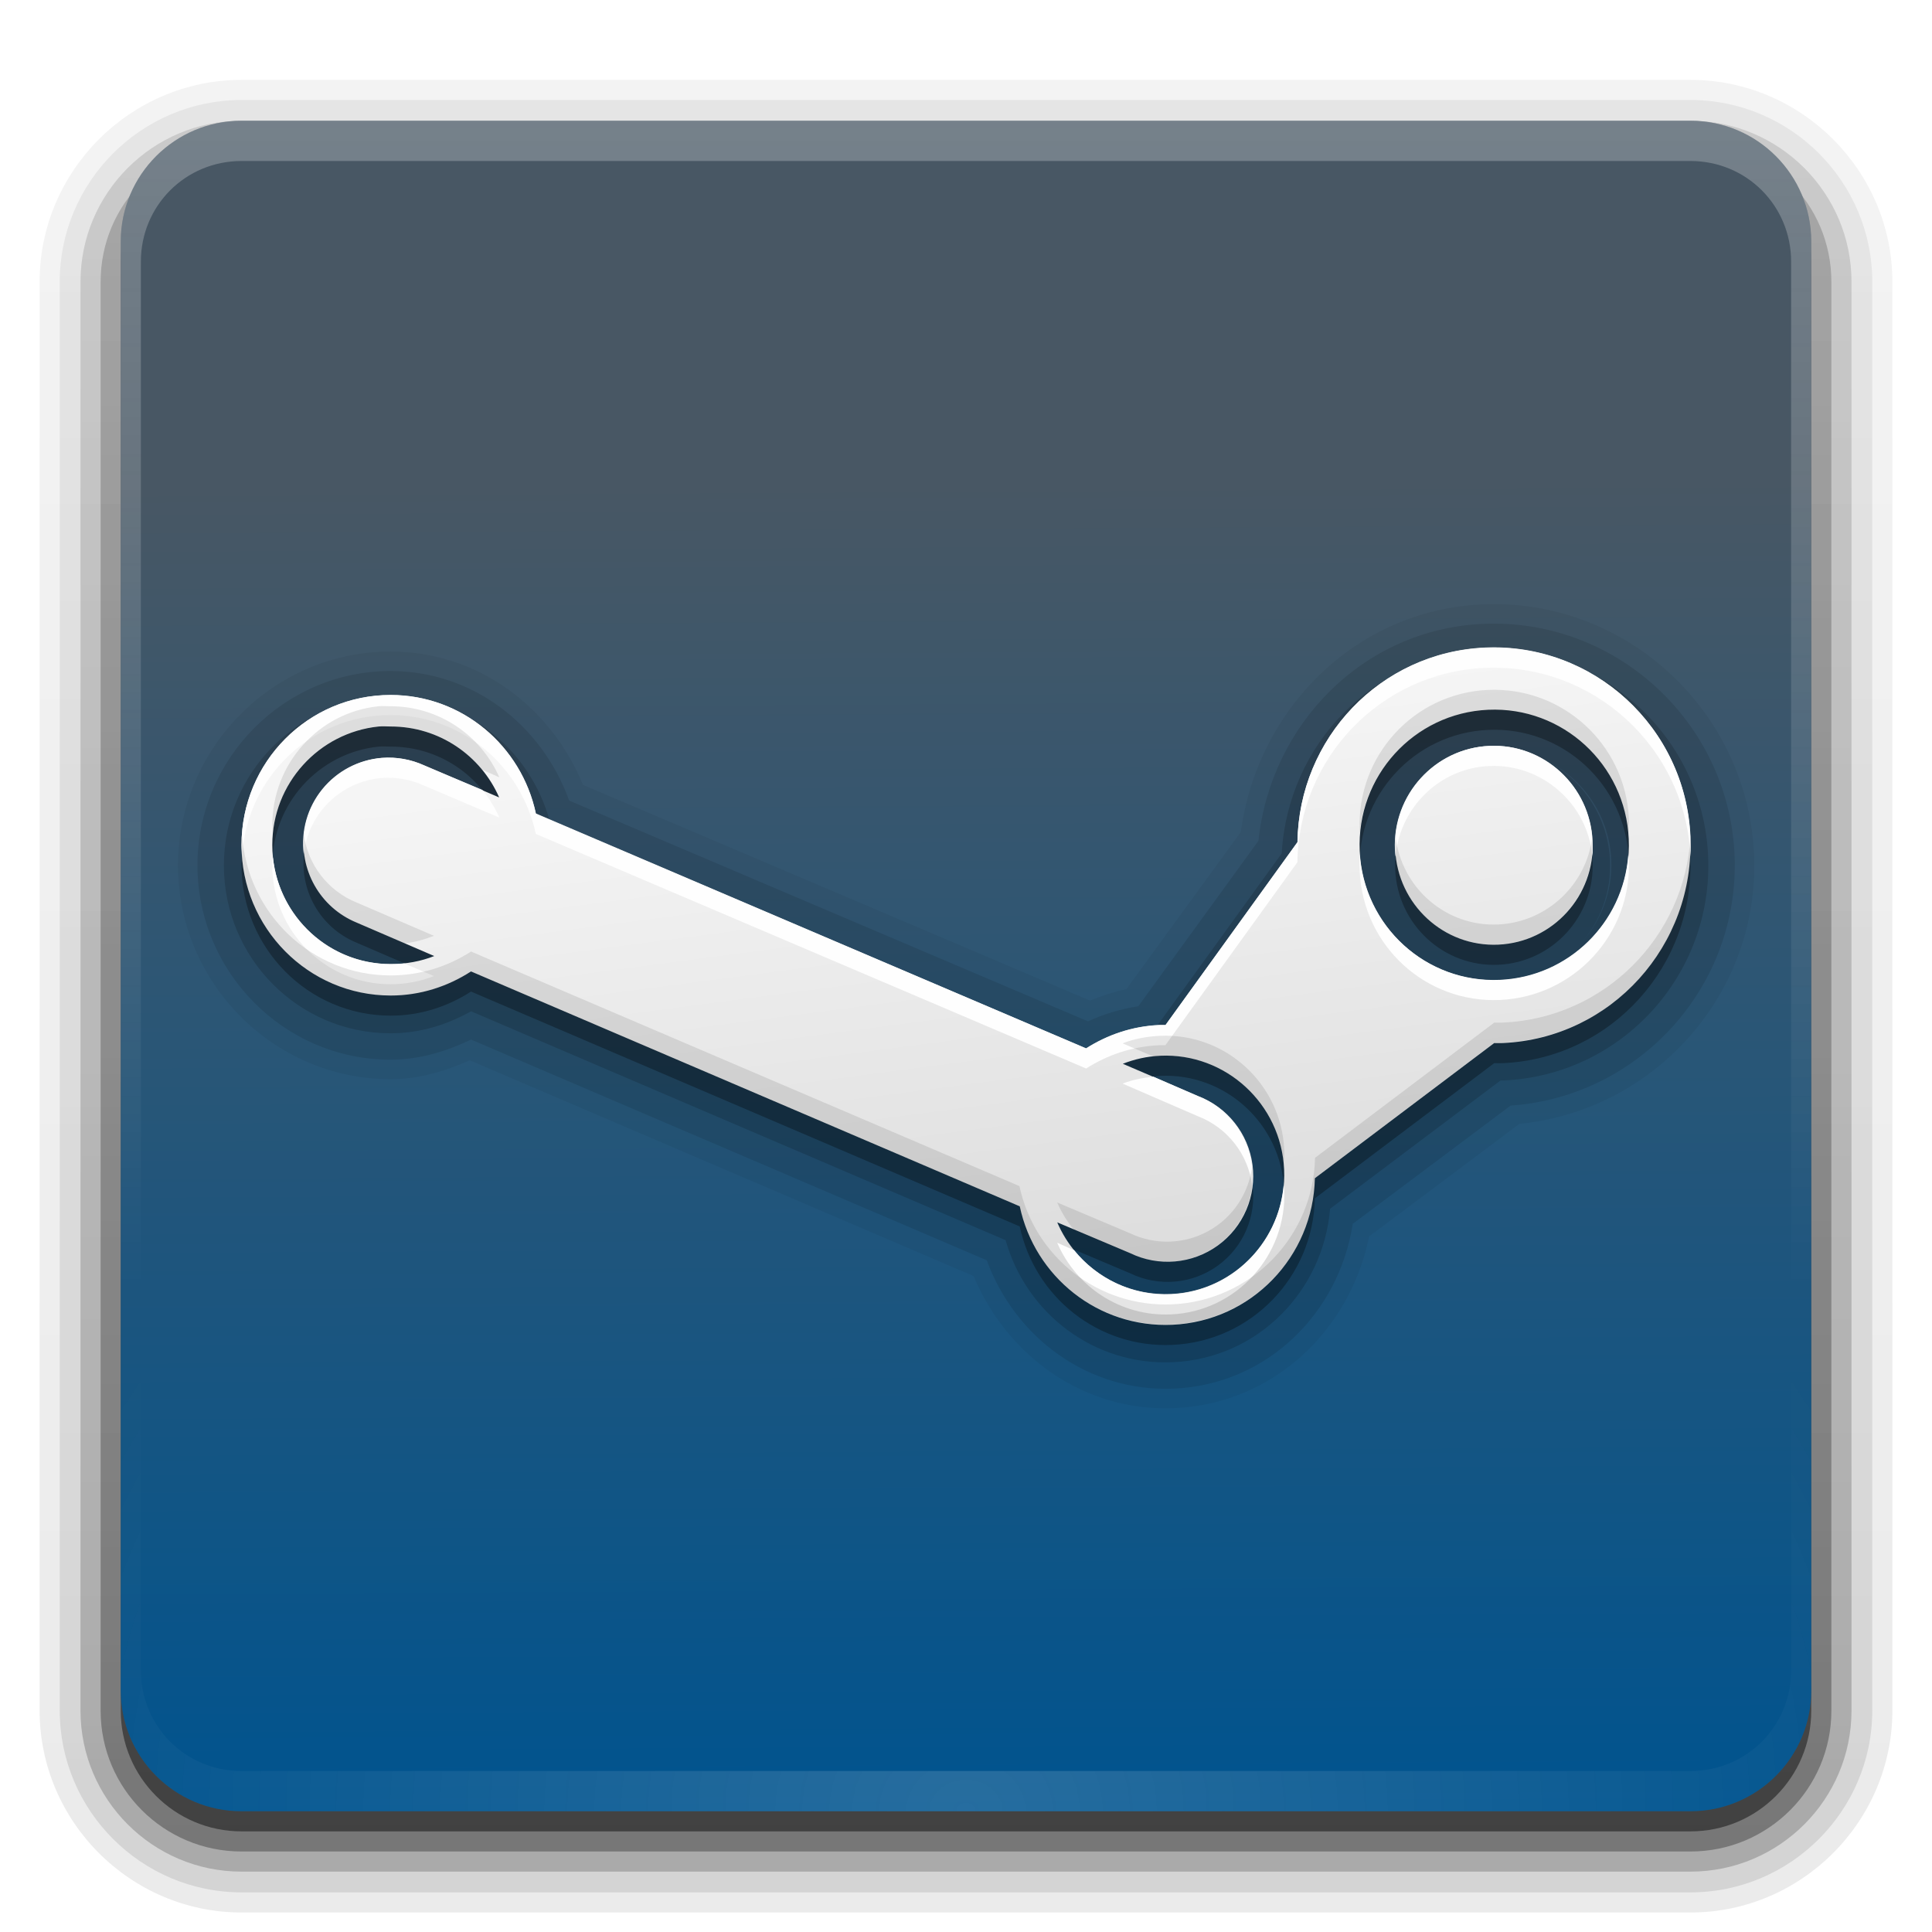
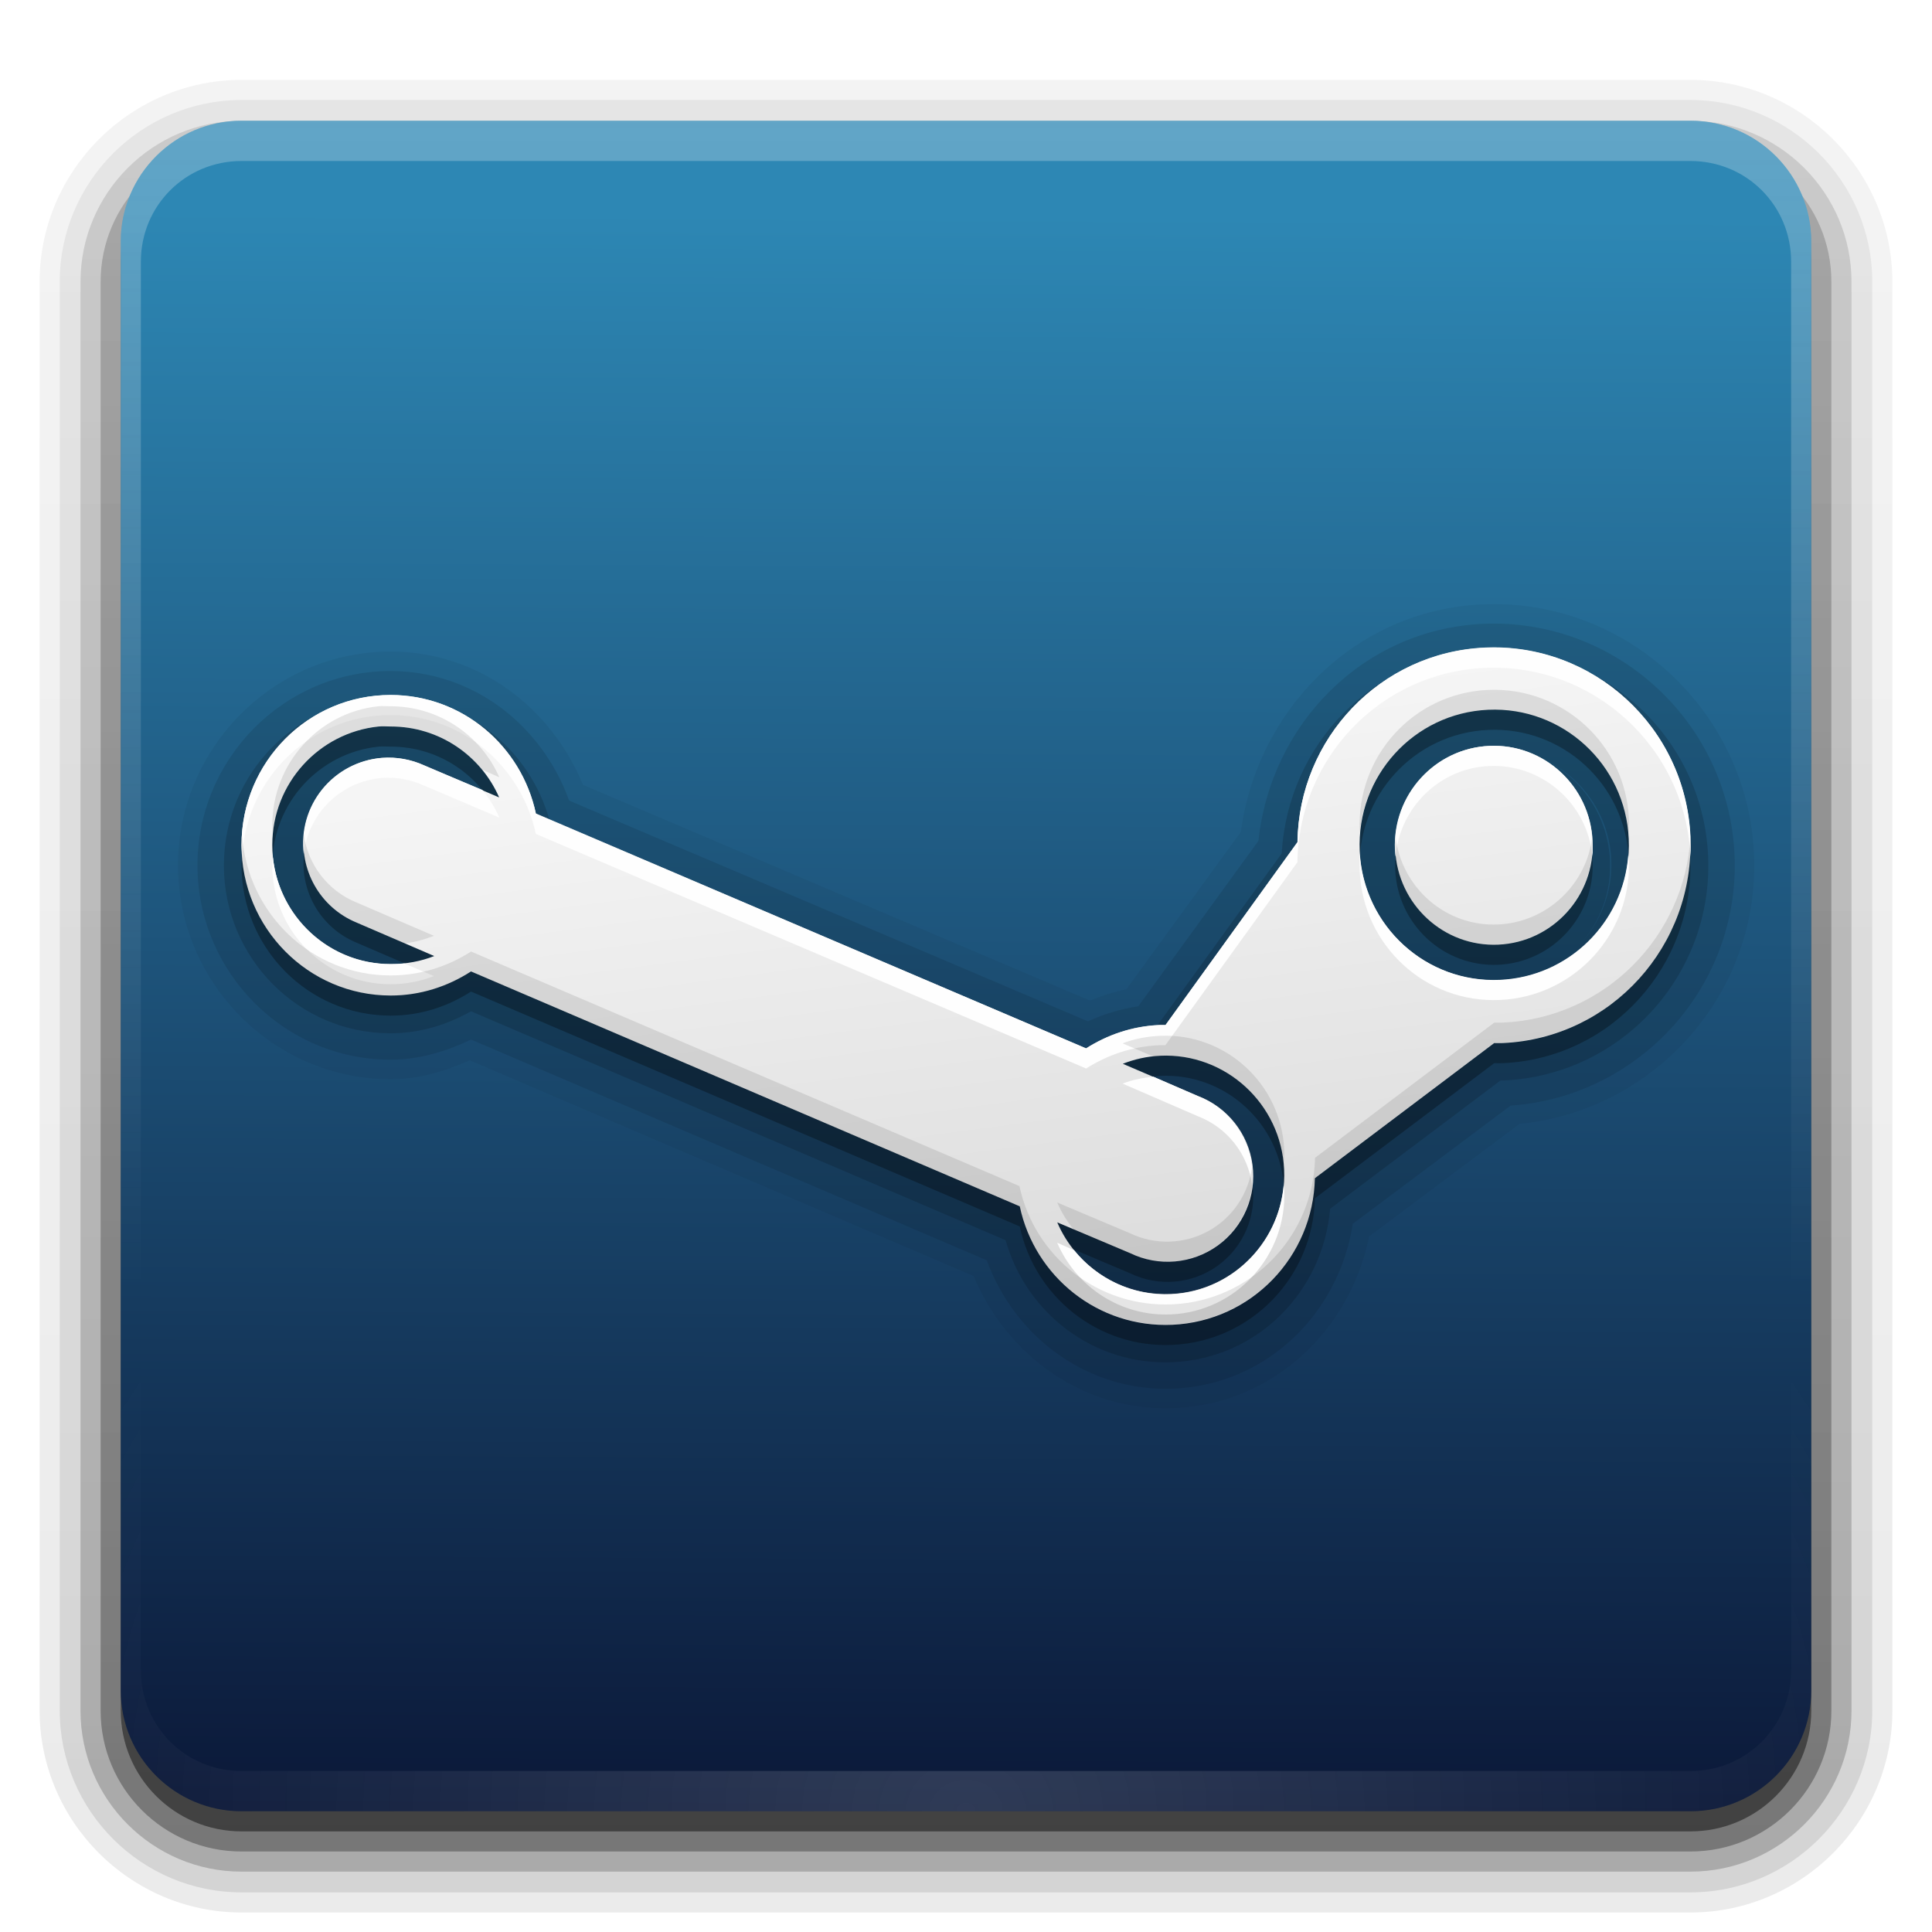
<svg xmlns="http://www.w3.org/2000/svg" xmlns:xlink="http://www.w3.org/1999/xlink" version="1.0" width="96" height="96" id="svg2408" style="enable-background:new">
  <defs id="defs2410">
    <linearGradient x1="45.448" y1="92.54" x2="45.448" y2="7.017" id="ButtonShadow" gradientUnits="userSpaceOnUse" gradientTransform="scale(1.005865,0.994169)">
      <stop id="stop3750" style="stop-color:#000000;stop-opacity:1" offset="0" />
      <stop id="stop3752" style="stop-color:#000000;stop-opacity:0.588" offset="1" />
    </linearGradient>
    <linearGradient id="linearGradient3737">
      <stop id="stop3739" style="stop-color:#fefefe;stop-opacity:1" offset="0" />
      <stop id="stop3741" style="stop-color:#fefefe;stop-opacity:0" offset="1" />
    </linearGradient>
    <filter color-interpolation-filters="sRGB" id="filter3174">
      <feGaussianBlur id="feGaussianBlur3176" stdDeviation="1.71" />
    </filter>
    <linearGradient x1="36.357" y1="6" x2="36.357" y2="63.893" id="linearGradient3188" xlink:href="#linearGradient3737" gradientUnits="userSpaceOnUse" />
    <filter x="-0.192" y="-0.192" width="1.384" height="1.384" color-interpolation-filters="sRGB" id="filter3794">
      <feGaussianBlur id="feGaussianBlur3796" stdDeviation="5.28" />
    </filter>
    <linearGradient x1="48" y1="20.221" x2="48" y2="138.661" id="linearGradient3613" xlink:href="#linearGradient3737" gradientUnits="userSpaceOnUse" />
    <radialGradient cx="48" cy="90.172" r="42" fx="48" fy="90.172" id="radialGradient3619" xlink:href="#linearGradient3737" gradientUnits="userSpaceOnUse" gradientTransform="matrix(1.157313,0,0,0.9959077,-7.551021,0.1971319)" />
    <clipPath id="clipPath3613">
      <rect width="84" height="84" rx="6" ry="6" x="6" y="6" id="rect3615" style="fill:#fefefe;fill-opacity:1;fill-rule:nonzero;stroke:none" />
    </clipPath>
    <linearGradient x1="45.448" y1="92.54" x2="45.448" y2="7.017" id="ButtonShadow-0" gradientUnits="userSpaceOnUse" gradientTransform="matrix(1.005865,0,0,0.994169,100,0)">
      <stop id="stop3750-8" style="stop-color:#000000;stop-opacity:1" offset="0" />
      <stop id="stop3752-5" style="stop-color:#000000;stop-opacity:0.588" offset="1" />
    </linearGradient>
    <linearGradient x1="32.251" y1="6.132" x2="32.251" y2="90.239" id="linearGradient3780" xlink:href="#ButtonShadow-0" gradientUnits="userSpaceOnUse" gradientTransform="matrix(1.02381,0,0,1.011905,-1.142857,-98.07143)" />
    <linearGradient x1="32.251" y1="6.132" x2="32.251" y2="90.239" id="linearGradient3772" xlink:href="#ButtonShadow-0" gradientUnits="userSpaceOnUse" gradientTransform="matrix(1.02381,0,0,1.011905,-1.142857,-98.07143)" />
    <linearGradient x1="32.251" y1="6.132" x2="32.251" y2="90.239" id="linearGradient3725" xlink:href="#ButtonShadow-0" gradientUnits="userSpaceOnUse" gradientTransform="matrix(1.02381,0,0,1.011905,-1.142857,-98.07143)" />
    <linearGradient x1="32.251" y1="6.132" x2="32.251" y2="90.239" id="linearGradient3721" xlink:href="#ButtonShadow-0" gradientUnits="userSpaceOnUse" gradientTransform="translate(0,-97)" />
    <linearGradient x1="32.251" y1="6.132" x2="32.251" y2="90.239" id="linearGradient3026" xlink:href="#ButtonShadow-0" gradientUnits="userSpaceOnUse" gradientTransform="matrix(1.02381,0,0,1.011905,-1.142857,-98.07143)" />
    <linearGradient id="linearGradient3700-7">
-       <stop id="stop3702-2" style="stop-color:#00548f;stop-opacity:1" offset="0" />
-       <stop id="stop3704-7" style="stop-color:#485764;stop-opacity:1" offset="1" />
+       <stop id="stop3702-2" style="stop-color:#0b1838;stop-opacity:1" offset="0" />
+       <stop id="stop3704-7" style="stop-color:#2d87b4;stop-opacity:1" offset="1" />
    </linearGradient>
-     <linearGradient x1="48" y1="90" x2="47.625" y2="23.983" id="linearGradient4103" xlink:href="#linearGradient3700-7" gradientUnits="userSpaceOnUse" />
+     <linearGradient x1="48" y1="90" x2="48.395" y2="10.648" id="linearGradient4103" xlink:href="#linearGradient3700-7" gradientUnits="userSpaceOnUse" />
    <clipPath id="clipPath4066">
      <rect width="84" height="38" rx="6" ry="6" x="6" y="48" id="rect4068" style="opacity:0.5;color:#000000;fill:#ff00ff;fill-opacity:1;fill-rule:nonzero;stroke:none;stroke-width:8;marker:none;visibility:visible;display:inline;overflow:visible;enable-background:accumulate" />
    </clipPath>
    <linearGradient x1="29" y1="86" x2="29" y2="70" id="linearGradient4081-2" xlink:href="#linearGradient4075-2" gradientUnits="userSpaceOnUse" />
    <linearGradient id="linearGradient4075-2">
      <stop id="stop4077-6" style="stop-color:#ffdf60;stop-opacity:1" offset="0" />
      <stop id="stop4079-1" style="stop-color:#ffd917;stop-opacity:1" offset="1" />
    </linearGradient>
    <filter color-interpolation-filters="sRGB" id="filter3864">
      <feBlend in2="BackgroundImage" mode="multiply" id="feBlend3866" />
    </filter>
    <clipPath id="clipPath3880">
      <rect width="84" height="84" rx="6" ry="6" x="6" y="6" id="rect3882" style="fill:#ff00ff;fill-opacity:1;fill-rule:nonzero;stroke:none" />
    </clipPath>
    <linearGradient x1="41.145" y1="33.264" x2="44.619" y2="59.651" id="linearGradient3968" xlink:href="#linearGradient3962" gradientUnits="userSpaceOnUse" gradientTransform="matrix(1.064053,0,0,1.064053,-3.362268,-2.216168)" />
    <linearGradient id="linearGradient3962">
      <stop id="stop3964" style="stop-color:#f5f5f5;stop-opacity:1" offset="0" />
      <stop id="stop3966" style="stop-color:#dcdcdc;stop-opacity:1" offset="1" />
    </linearGradient>
  </defs>
  <g id="layer2" style="display:none">
    <rect width="86" height="85" rx="6" ry="6" x="5" y="7" id="rect3745" style="opacity:0.9;fill:url(#ButtonShadow);fill-opacity:1;fill-rule:nonzero;stroke:none;filter:url(#filter3174)" />
  </g>
  <g id="layer3">
    <path d="m 12,-95.031 c -5.511,0 -10.031,4.52 -10.031,10.031 l 0,71 c 0,5.511 4.52,10.031 10.031,10.031 l 72,0 c 5.511,0 10.031,-4.52 10.031,-10.031 l 0,-71 c 0,-5.511 -4.52,-10.031 -10.031,-10.031 l -72,0 z" transform="scale(1,-1)" id="path3786" style="opacity:0.08;fill:url(#linearGradient3026);fill-opacity:1;fill-rule:nonzero;stroke:none;display:inline" />
    <path d="m 12,-94.031 c -4.972,0 -9.031,4.06 -9.031,9.031 l 0,71 c 0,4.972 4.06,9.031 9.031,9.031 l 72,0 c 4.972,0 9.031,-4.06 9.031,-9.031 l 0,-71 c 0,-4.972 -4.06,-9.031 -9.031,-9.031 l -72,0 z" transform="scale(1,-1)" id="path3778" style="opacity:0.1;fill:url(#linearGradient3780);fill-opacity:1;fill-rule:nonzero;stroke:none;display:inline" />
    <path d="m 12,-93 c -4.409,0 -8,3.591 -8,8 l 0,71 c 0,4.409 3.591,8 8,8 l 72,0 c 4.409,0 8,-3.591 8,-8 l 0,-71 c 0,-4.409 -3.591,-8 -8,-8 l -72,0 z" transform="scale(1,-1)" id="path3770" style="opacity:0.2;fill:url(#linearGradient3772);fill-opacity:1;fill-rule:nonzero;stroke:none;display:inline" />
    <rect width="86" height="85" rx="7" ry="7" x="5" y="-92" transform="scale(1,-1)" id="rect3723" style="opacity:0.3;fill:url(#linearGradient3725);fill-opacity:1;fill-rule:nonzero;stroke:none;display:inline" />
    <rect width="84" height="84" rx="6" ry="6" x="6" y="-91" transform="scale(1,-1)" id="rect3716" style="opacity:0.45;fill:url(#linearGradient3721);fill-opacity:1;fill-rule:nonzero;stroke:none;display:inline" />
  </g>
  <g id="layer1">
    <rect width="84" height="84" rx="6" ry="6" x="6" y="6" id="rect2419" style="fill:url(#linearGradient4103);fill-opacity:1;fill-rule:nonzero;stroke:none" />
    <path d="M 12,6 C 8.676,6 6,8.676 6,12 l 0,2 0,68 0,2 c 0,0.335 0.041,0.651 0.094,0.969 0.049,0.296 0.097,0.597 0.188,0.875 0.01,0.03 0.021,0.064 0.031,0.094 0.099,0.288 0.235,0.547 0.375,0.812 0.145,0.274 0.316,0.536 0.5,0.781 0.184,0.246 0.374,0.473 0.594,0.688 0.44,0.428 0.943,0.815 1.5,1.094 0.279,0.14 0.573,0.247 0.875,0.344 -0.256,-0.1 -0.487,-0.236 -0.719,-0.375 -0.007,-0.004 -0.024,0.004 -0.031,0 -0.032,-0.019 -0.062,-0.043 -0.094,-0.062 -0.12,-0.077 -0.231,-0.164 -0.344,-0.25 -0.106,-0.081 -0.213,-0.161 -0.312,-0.25 C 8.478,88.557 8.309,88.373 8.156,88.188 8.049,88.057 7.938,87.922 7.844,87.781 7.819,87.743 7.805,87.695 7.781,87.656 7.716,87.553 7.651,87.452 7.594,87.344 7.493,87.149 7.388,86.928 7.312,86.719 7.305,86.697 7.289,86.678 7.281,86.656 7.249,86.564 7.245,86.469 7.219,86.375 7.188,86.268 7.148,86.172 7.125,86.062 7.052,85.721 7,85.364 7,85 L 7,83 7,15 7,13 C 7,10.218 9.218,8 12,8 l 2,0 68,0 2,0 c 2.782,0 5,2.218 5,5 l 0,2 0,68 0,2 c 0,0.364 -0.052,0.721 -0.125,1.062 -0.044,0.207 -0.088,0.398 -0.156,0.594 -0.008,0.022 -0.023,0.041 -0.031,0.062 -0.063,0.174 -0.138,0.367 -0.219,0.531 -0.042,0.083 -0.079,0.17 -0.125,0.25 -0.055,0.097 -0.127,0.188 -0.188,0.281 -0.094,0.141 -0.205,0.276 -0.312,0.406 -0.143,0.174 -0.303,0.347 -0.469,0.5 -0.011,0.01 -0.02,0.021 -0.031,0.031 -0.138,0.126 -0.285,0.234 -0.438,0.344 -0.103,0.073 -0.204,0.153 -0.312,0.219 -0.007,0.004 -0.024,-0.004 -0.031,0 -0.232,0.139 -0.463,0.275 -0.719,0.375 0.302,-0.097 0.596,-0.204 0.875,-0.344 0.557,-0.279 1.06,-0.666 1.5,-1.094 0.22,-0.214 0.409,-0.442 0.594,-0.688 0.184,-0.246 0.355,-0.508 0.5,-0.781 0.14,-0.265 0.276,-0.525 0.375,-0.812 0.01,-0.031 0.021,-0.063 0.031,-0.094 0.09,-0.278 0.139,-0.579 0.188,-0.875 C 89.959,84.651 90,84.335 90,84 l 0,-2 0,-68 0,-2 C 90,8.676 87.324,6 84,6 L 12,6 z" id="rect3728" style="opacity:0.25;fill:url(#linearGradient3188);fill-opacity:1;fill-rule:nonzero;stroke:none" />
    <path d="M 12,90 C 8.676,90 6,87.324 6,84 L 6,82 6,14 6,12 c 0,-0.335 0.041,-0.651 0.094,-0.969 0.049,-0.296 0.097,-0.597 0.188,-0.875 C 6.291,10.126 6.302,10.093 6.312,10.062 6.411,9.775 6.547,9.515 6.688,9.25 6.832,8.976 7.003,8.714 7.188,8.469 7.372,8.223 7.561,7.995 7.781,7.781 8.221,7.353 8.724,6.967 9.281,6.688 9.56,6.548 9.855,6.441 10.156,6.344 9.9,6.444 9.67,6.58 9.438,6.719 c -0.007,0.004 -0.024,-0.004 -0.031,0 -0.032,0.019 -0.062,0.043 -0.094,0.062 -0.12,0.077 -0.231,0.164 -0.344,0.25 -0.106,0.081 -0.213,0.161 -0.312,0.25 C 8.478,7.443 8.309,7.627 8.156,7.812 8.049,7.943 7.938,8.078 7.844,8.219 7.819,8.257 7.805,8.305 7.781,8.344 7.716,8.447 7.651,8.548 7.594,8.656 7.493,8.851 7.388,9.072 7.312,9.281 7.305,9.303 7.289,9.322 7.281,9.344 7.249,9.436 7.245,9.531 7.219,9.625 7.188,9.732 7.148,9.828 7.125,9.938 7.052,10.279 7,10.636 7,11 l 0,2 0,68 0,2 c 0,2.782 2.218,5 5,5 l 2,0 68,0 2,0 c 2.782,0 5,-2.218 5,-5 l 0,-2 0,-68 0,-2 C 89,10.636 88.948,10.279 88.875,9.938 88.831,9.731 88.787,9.54 88.719,9.344 88.711,9.322 88.695,9.303 88.688,9.281 88.625,9.108 88.549,8.914 88.469,8.75 88.427,8.667 88.39,8.58 88.344,8.5 88.289,8.403 88.217,8.312 88.156,8.219 88.062,8.078 87.951,7.943 87.844,7.812 87.701,7.638 87.541,7.466 87.375,7.312 87.364,7.302 87.355,7.291 87.344,7.281 87.205,7.156 87.059,7.047 86.906,6.938 86.804,6.864 86.702,6.784 86.594,6.719 c -0.007,-0.004 -0.024,0.004 -0.031,0 -0.232,-0.139 -0.463,-0.275 -0.719,-0.375 0.302,0.097 0.596,0.204 0.875,0.344 0.557,0.279 1.06,0.666 1.5,1.094 0.22,0.214 0.409,0.442 0.594,0.688 0.184,0.246 0.355,0.508 0.5,0.781 0.14,0.265 0.276,0.525 0.375,0.812 0.01,0.031 0.021,0.063 0.031,0.094 0.09,0.278 0.139,0.579 0.188,0.875 C 89.959,11.349 90,11.665 90,12 l 0,2 0,68 0,2 c 0,3.324 -2.676,6 -6,6 l -72,0 z" id="path3615" style="opacity:0.15;fill:url(#radialGradient3619);fill-opacity:1.0;fill-rule:nonzero;stroke:none" />
  </g>
  <g id="layer4" style="opacity:0.8;display:inline;filter:url(#filter3864)" />
  <g id="layer5" style="display:none">
    <rect width="66" height="66" rx="12" ry="12" x="15" y="15" clip-path="url(#clipPath3613)" id="rect3171" style="opacity:0.1;fill:url(#linearGradient3613);fill-opacity:1;fill-rule:nonzero;stroke:#fefefe;stroke-width:0.5;stroke-linecap:round;stroke-linejoin:miter;stroke-miterlimit:4;stroke-opacity:1;stroke-dasharray:none;stroke-dashoffset:0;filter:url(#filter3794)" />
  </g>
  <g id="layer6" style="display:inline" transform="translate(0,4)">
    <path d="m 73.656,24.031 c -6.334,0.284 -11.192,5.246 -12,11.312 l -5.688,7.812 c -0.632,0.127 -1.23,0.329 -1.812,0.562 L 28.969,33 c -1.565,-3.813 -5.158,-6.625 -9.562,-6.625 -5.828,0 -10.562,4.801 -10.562,10.625 0,5.824 4.734,10.625 10.562,10.625 1.462,0 2.754,-0.421 3.938,-0.938 L 48.375,57.406 c 1.661,3.951 5.47,6.766 10,6.562 4.933,-0.221 8.725,-3.91 9.656,-8.531 L 75.5,49.844 c 6.768,-0.675 11.966,-6.517 11.656,-13.406 -0.32,-7.131 -6.384,-12.726 -13.5,-12.406 z" transform="translate(0,2)" id="path4002" style="color:#000000;display:inline;overflow:visible;visibility:visible;opacity:0.05;fill:#000000;fill-opacity:1;fill-rule:nonzero;stroke:none;stroke-width:1.5;marker:none;enable-background:accumulate" />
    <path d="M 73.688,25 C 67.718,25.268 63.142,30 62.531,35.781 L 56.562,44 c -0.893,0.14 -1.721,0.389 -2.5,0.75 L 28.281,33.781 c -1.326,-3.693 -4.724,-6.438 -8.875,-6.438 -5.294,0 -9.594,4.359 -9.594,9.656 0,5.297 4.3,9.656 9.594,9.656 1.458,0 2.795,-0.424 4,-1 l 25.625,10.969 c 1.404,3.832 5.041,6.567 9.312,6.375 4.635,-0.208 8.193,-3.76 8.875,-8.188 l 7.844,-5.875 C 81.499,48.488 86.479,42.968 86.188,36.469 85.891,29.865 80.272,24.704 73.688,25 Z" transform="translate(0,2)" id="path3998" style="color:#000000;display:inline;overflow:visible;visibility:visible;opacity:0.1;fill:#000000;fill-opacity:1;fill-rule:nonzero;stroke:none;stroke-width:1.5;marker:none;enable-background:accumulate" />
    <path d="m 73.75,26.312 c -5.504,0.247 -9.759,4.683 -10.062,10.094 l -6.281,8.688 c -1.255,0.082 -2.406,0.459 -3.438,1.031 L 27.312,34.781 c -0.975,-3.508 -4.1,-6.125 -7.906,-6.125 -4.581,0 -8.281,3.749 -8.281,8.344 0,4.595 3.7,8.344 8.281,8.344 1.463,0 2.807,-0.423 4,-1.094 l 26.562,11.375 c 1.028,3.641 4.395,6.238 8.312,6.062 4.208,-0.189 7.464,-3.515 7.812,-7.625 l 8.469,-6.375 c 0.058,-1.24e-4 0.09,0.003 0.156,0 C 80.591,47.424 85.14,42.427 84.875,36.531 84.61,30.632 79.623,26.049 73.75,26.312 Z m 0.219,4.844 c 0.792,-0.036 1.549,0.12 2.25,0.375 -0.706,-0.265 -1.452,-0.38 -2.25,-0.344 -0.797,0.036 -1.571,0.236 -2.25,0.562 -0.679,0.327 -1.28,0.761 -1.781,1.312 0.493,-0.546 1.109,-0.987 1.781,-1.312 0.691,-0.335 1.431,-0.557 2.25,-0.594 z m 2.281,0.375 c 2.126,0.786 3.704,2.762 3.812,5.188 0.073,1.625 -0.545,3.12 -1.562,4.219 1.002,-1.102 1.572,-2.588 1.5,-4.188 -0.107,-2.389 -1.646,-4.417 -3.75,-5.219 z" transform="translate(0,2)" id="path3994" style="color:#000000;display:inline;overflow:visible;visibility:visible;opacity:0.15;fill:#000000;fill-opacity:1;fill-rule:nonzero;stroke:none;stroke-width:1.5;marker:none;enable-background:accumulate" />
    <path d="m 73.782,29.176 c -5.196,0.233 -9.24,4.514 -9.31,9.676 l -6.551,9.078 c -0.11,6.3e-5 -0.221,-0.005 -0.333,0 -1.339,0.06 -2.568,0.492 -3.624,1.164 L 26.631,37.422 C 25.913,34.06 22.977,31.537 19.415,31.537 15.317,31.537 12,34.864 12,38.985 c 0,4.121 3.317,7.482 7.415,7.482 1.47,0 2.838,-0.452 3.99,-1.197 l 27.266,11.671 c 0.743,3.502 3.905,6.051 7.581,5.886 3.927,-0.176 7.001,-3.387 7.083,-7.282 l 8.911,-6.717 c 0.145,-1.12e-4 0.286,0.007 0.432,0 5.392,-0.242 9.554,-4.853 9.31,-10.275 -0.243,-5.421 -4.816,-9.619 -10.208,-9.377 z m 0.166,3.092 c 3.692,-0.166 6.816,2.706 6.983,6.418 0.167,3.712 -2.693,6.85 -6.384,7.016 -3.692,0.166 -6.816,-2.706 -6.983,-6.418 -0.167,-3.712 2.693,-6.85 6.384,-7.016 z m -55.131,0.831 c 0.198,-0.02 0.396,0 0.599,0 2.41,0 4.477,1.446 5.387,3.525 l -3.724,-1.596 a 4.257,4.257 0 0 0 -2.095,-0.366 4.257,4.257 0 0 0 -1.264,8.18 l 3.857,1.663 c -0.667,0.264 -1.402,0.399 -2.161,0.399 -3.247,0 -5.886,-2.654 -5.886,-5.919 0,-3.061 2.322,-5.583 5.287,-5.886 z m 55.198,0.964 c -2.707,0.122 -4.811,2.432 -4.688,5.154 0.122,2.722 2.414,4.843 5.121,4.722 2.707,-0.122 4.811,-2.432 4.688,-5.154 -0.122,-2.722 -2.414,-4.843 -5.121,-4.722 z M 57.655,49.459 c 3.244,-0.146 6.005,2.391 6.152,5.653 0.146,3.262 -2.375,6.039 -5.62,6.185 -2.507,0.113 -4.715,-1.37 -5.653,-3.558 l 3.624,1.53 a 4.257,4.257 0 1 0 3.358,-7.814 l -3.724,-1.596 c 0.582,-0.229 1.202,-0.369 1.862,-0.399 z" id="path3988" style="color:#000000;display:inline;overflow:visible;visibility:visible;opacity:0.3;fill:#000000;fill-opacity:1;fill-rule:nonzero;stroke:none;stroke-width:1.5;marker:none;enable-background:accumulate" />
    <path d="m 73.782,28.176 c -5.196,0.233 -9.24,4.514 -9.31,9.676 l -6.551,9.078 c -0.11,6.3e-5 -0.221,-0.005 -0.333,0 -1.339,0.06 -2.568,0.492 -3.624,1.164 L 26.631,36.422 C 25.913,33.06 22.977,30.537 19.415,30.537 15.317,30.537 12,33.864 12,37.985 c 0,4.121 3.317,7.482 7.415,7.482 1.47,0 2.838,-0.452 3.99,-1.197 l 27.266,11.671 c 0.743,3.502 3.905,6.051 7.581,5.886 3.927,-0.176 7.001,-3.387 7.083,-7.282 l 8.911,-6.717 c 0.145,-1.12e-4 0.286,0.007 0.432,0 5.392,-0.242 9.554,-4.853 9.31,-10.275 -0.243,-5.421 -4.816,-9.619 -10.208,-9.377 z m 0.166,3.092 c 3.692,-0.166 6.816,2.706 6.983,6.418 0.167,3.712 -2.693,6.85 -6.384,7.016 -3.692,0.166 -6.816,-2.706 -6.983,-6.418 -0.167,-3.712 2.693,-6.85 6.384,-7.016 z m -55.131,0.831 c 0.198,-0.02 0.396,0 0.599,0 2.41,0 4.477,1.446 5.387,3.525 l -3.724,-1.596 a 4.257,4.257 0 0 0 -2.095,-0.366 4.257,4.257 0 0 0 -1.264,8.18 l 3.857,1.663 c -0.667,0.264 -1.402,0.399 -2.161,0.399 -3.247,0 -5.886,-2.654 -5.886,-5.919 0,-3.061 2.322,-5.583 5.287,-5.886 z m 55.198,0.964 c -2.707,0.122 -4.811,2.432 -4.688,5.154 0.122,2.722 2.414,4.843 5.121,4.722 2.707,-0.122 4.811,-2.432 4.688,-5.154 -0.122,-2.722 -2.414,-4.843 -5.121,-4.722 z M 57.655,48.459 c 3.244,-0.146 6.005,2.391 6.152,5.653 0.146,3.262 -2.375,6.039 -5.62,6.185 -2.507,0.113 -4.715,-1.37 -5.653,-3.558 l 3.624,1.53 a 4.257,4.257 0 1 0 3.358,-7.814 l -3.724,-1.596 c 0.582,-0.229 1.202,-0.369 1.862,-0.399 z" id="path3907" style="color:#000000;display:inline;overflow:visible;visibility:visible;fill:url(#linearGradient3968);fill-opacity:1;fill-rule:nonzero;stroke:none;stroke-width:1.5;marker:none;enable-background:accumulate" />
    <path d="m 73.781,28.188 c -5.196,0.233 -9.242,4.494 -9.312,9.656 l -6.562,9.094 c -0.11,6.3e-5 -0.201,-0.005 -0.312,0 -1.339,0.06 -2.569,0.484 -3.625,1.156 L 26.625,36.438 C 25.908,33.075 22.968,30.531 19.406,30.531 15.308,30.531 12,33.879 12,38 c 0,0.172 0.02,0.331 0.031,0.5 0.251,-3.891 3.441,-6.969 7.375,-6.969 3.561,0 6.501,2.544 7.219,5.906 l 27.344,11.656 c 1.056,-0.672 2.286,-1.096 3.625,-1.156 0.111,-0.005 0.202,6.3e-5 0.312,0 l 6.562,-9.094 c 0.07,-5.162 4.116,-9.423 9.312,-9.656 5.392,-0.242 9.975,3.954 10.219,9.375 0.018,-0.332 0.015,-0.661 0,-1 -0.243,-5.421 -4.827,-9.617 -10.219,-9.375 z M 74,33.063 c -2.707,0.122 -4.81,2.434 -4.688,5.156 0.005,0.116 0.018,0.23 0.031,0.344 0.213,-2.426 2.171,-4.388 4.656,-4.5 2.623,-0.118 4.877,1.869 5.125,4.469 0.026,-0.246 0.011,-0.495 0,-0.75 C 79.003,35.059 76.707,32.941 74,33.063 Z m -55.031,0.594 a 4.257,4.257 0 0 0 -3.875,4.781 4.257,4.257 0 0 1 3.875,-3.781 4.257,4.257 0 0 1 2.094,0.375 l 3.75,1.594 c -0.216,-0.493 -0.509,-0.964 -0.844,-1.375 l -2.906,-1.219 a 4.257,4.257 0 0 0 -2.094,-0.375 z M 67.562,38.438 c -0.022,0.279 -0.013,0.557 0,0.844 0.167,3.712 3.277,6.572 6.969,6.406 3.692,-0.166 6.573,-3.288 6.406,-7 -0.003,-0.064 -0.027,-0.124 -0.031,-0.188 -0.252,3.343 -2.959,6.034 -6.375,6.188 -3.64,0.163 -6.723,-2.614 -6.969,-6.25 z m -54,0.156 C 13.554,38.723 13.531,38.869 13.531,39 c 0,3.265 2.628,5.906 5.875,5.906 0.759,0 1.49,-0.142 2.156,-0.406 l -1.469,-0.625 c -0.226,0.025 -0.456,0.031 -0.688,0.031 -3.044,0 -5.542,-2.331 -5.844,-5.312 z M 57.312,49.5 c -0.532,0.056 -1.052,0.155 -1.531,0.344 l 3.75,1.625 a 4.257,4.257 0 0 1 2.688,3.438 4.257,4.257 0 0 0 -2.688,-4.438 z m 6.469,5.406 C 63.524,57.813 61.164,60.179 58.188,60.312 56.26,60.399 54.508,59.52 53.375,58.125 L 52.531,57.75 c 0.937,2.188 3.149,3.675 5.656,3.562 3.244,-0.146 5.771,-2.926 5.625,-6.188 -0.003,-0.072 -0.026,-0.148 -0.031,-0.219 z" id="path3970" style="color:#000000;display:inline;overflow:visible;visibility:visible;fill:#fefefe;fill-opacity:1;fill-rule:nonzero;stroke:none;stroke-width:1.5;marker:none;enable-background:accumulate" />
    <path d="m 73.938,30.281 c -3.692,0.166 -6.542,3.288 -6.375,7 0.002,0.052 -0.004,0.104 0,0.156 0.266,-3.33 2.969,-6.003 6.375,-6.156 3.628,-0.163 6.706,2.6 6.969,6.219 0.02,-0.269 0.044,-0.536 0.031,-0.812 -0.167,-3.712 -3.308,-6.572 -7,-6.406 z m -55.125,0.812 C 15.848,31.397 13.531,33.939 13.531,37 c 0,0.14 0.022,0.269 0.031,0.406 0.266,-2.8 2.47,-5.029 5.25,-5.312 0.198,-0.02 0.391,0 0.594,0 1.838,0 3.485,0.834 4.562,2.156 l 0.844,0.375 c -0.91,-2.078 -2.997,-3.531 -5.406,-3.531 -0.203,0 -0.396,-0.02 -0.594,0 z M 15.094,37.438 a 4.257,4.257 0 0 0 2.625,4.406 l 2.375,1.031 c 0.515,-0.057 1.005,-0.192 1.469,-0.375 l -3.844,-1.656 a 4.257,4.257 0 0 1 -2.625,-3.406 z M 12.031,37.5 C 12.021,37.662 12,37.835 12,38 c 0,4.121 3.308,7.469 7.406,7.469 1.47,0 2.848,-0.442 4,-1.188 l 27.25,11.656 c 0.743,3.502 3.918,6.04 7.594,5.875 3.927,-0.176 7.013,-3.386 7.094,-7.281 L 74.25,47.812 c 0.145,-1.12e-4 0.292,0.007 0.438,0 5.392,-0.242 9.556,-4.829 9.312,-10.25 -0.276,4.975 -4.258,9.023 -9.312,9.25 -0.146,0.007 -0.293,-1.12e-4 -0.438,0 l -8.906,6.719 c -0.081,3.895 -3.166,7.105 -7.094,7.281 -3.676,0.165 -6.85,-2.373 -7.594,-5.875 l -27.25,-11.656 c -1.152,0.745 -2.53,1.188 -4,1.188 -3.927,0 -7.114,-3.085 -7.375,-6.969 z M 79.125,37.531 c -0.254,2.383 -2.234,4.296 -4.688,4.406 -2.591,0.116 -4.802,-1.822 -5.094,-4.375 -0.019,0.217 -0.041,0.433 -0.031,0.656 0.122,2.722 2.418,4.84 5.125,4.719 2.707,-0.122 4.81,-2.434 4.688,-5.156 -0.004,-0.085 0.008,-0.166 0,-0.25 z m -21.469,9.938 c -0.66,0.03 -1.293,0.146 -1.875,0.375 L 57.312,48.5 c 0.114,-0.012 0.227,-0.026 0.344,-0.031 3.173,-0.142 5.87,2.279 6.125,5.438 0.023,-0.261 0.043,-0.513 0.031,-0.781 -0.146,-3.262 -2.912,-5.802 -6.156,-5.656 z m 4.562,6.469 a 4.257,4.257 0 0 1 -6.062,3.344 L 52.531,55.75 c 0.217,0.506 0.503,0.956 0.844,1.375 l 2.781,1.156 a 4.257,4.257 0 0 0 6.062,-4.344 z" id="path3979" style="color:#000000;display:inline;overflow:visible;visibility:visible;opacity:0.1;fill:#000000;fill-opacity:1;fill-rule:nonzero;stroke:none;stroke-width:1.5;marker:none;enable-background:accumulate" />
  </g>
</svg>
